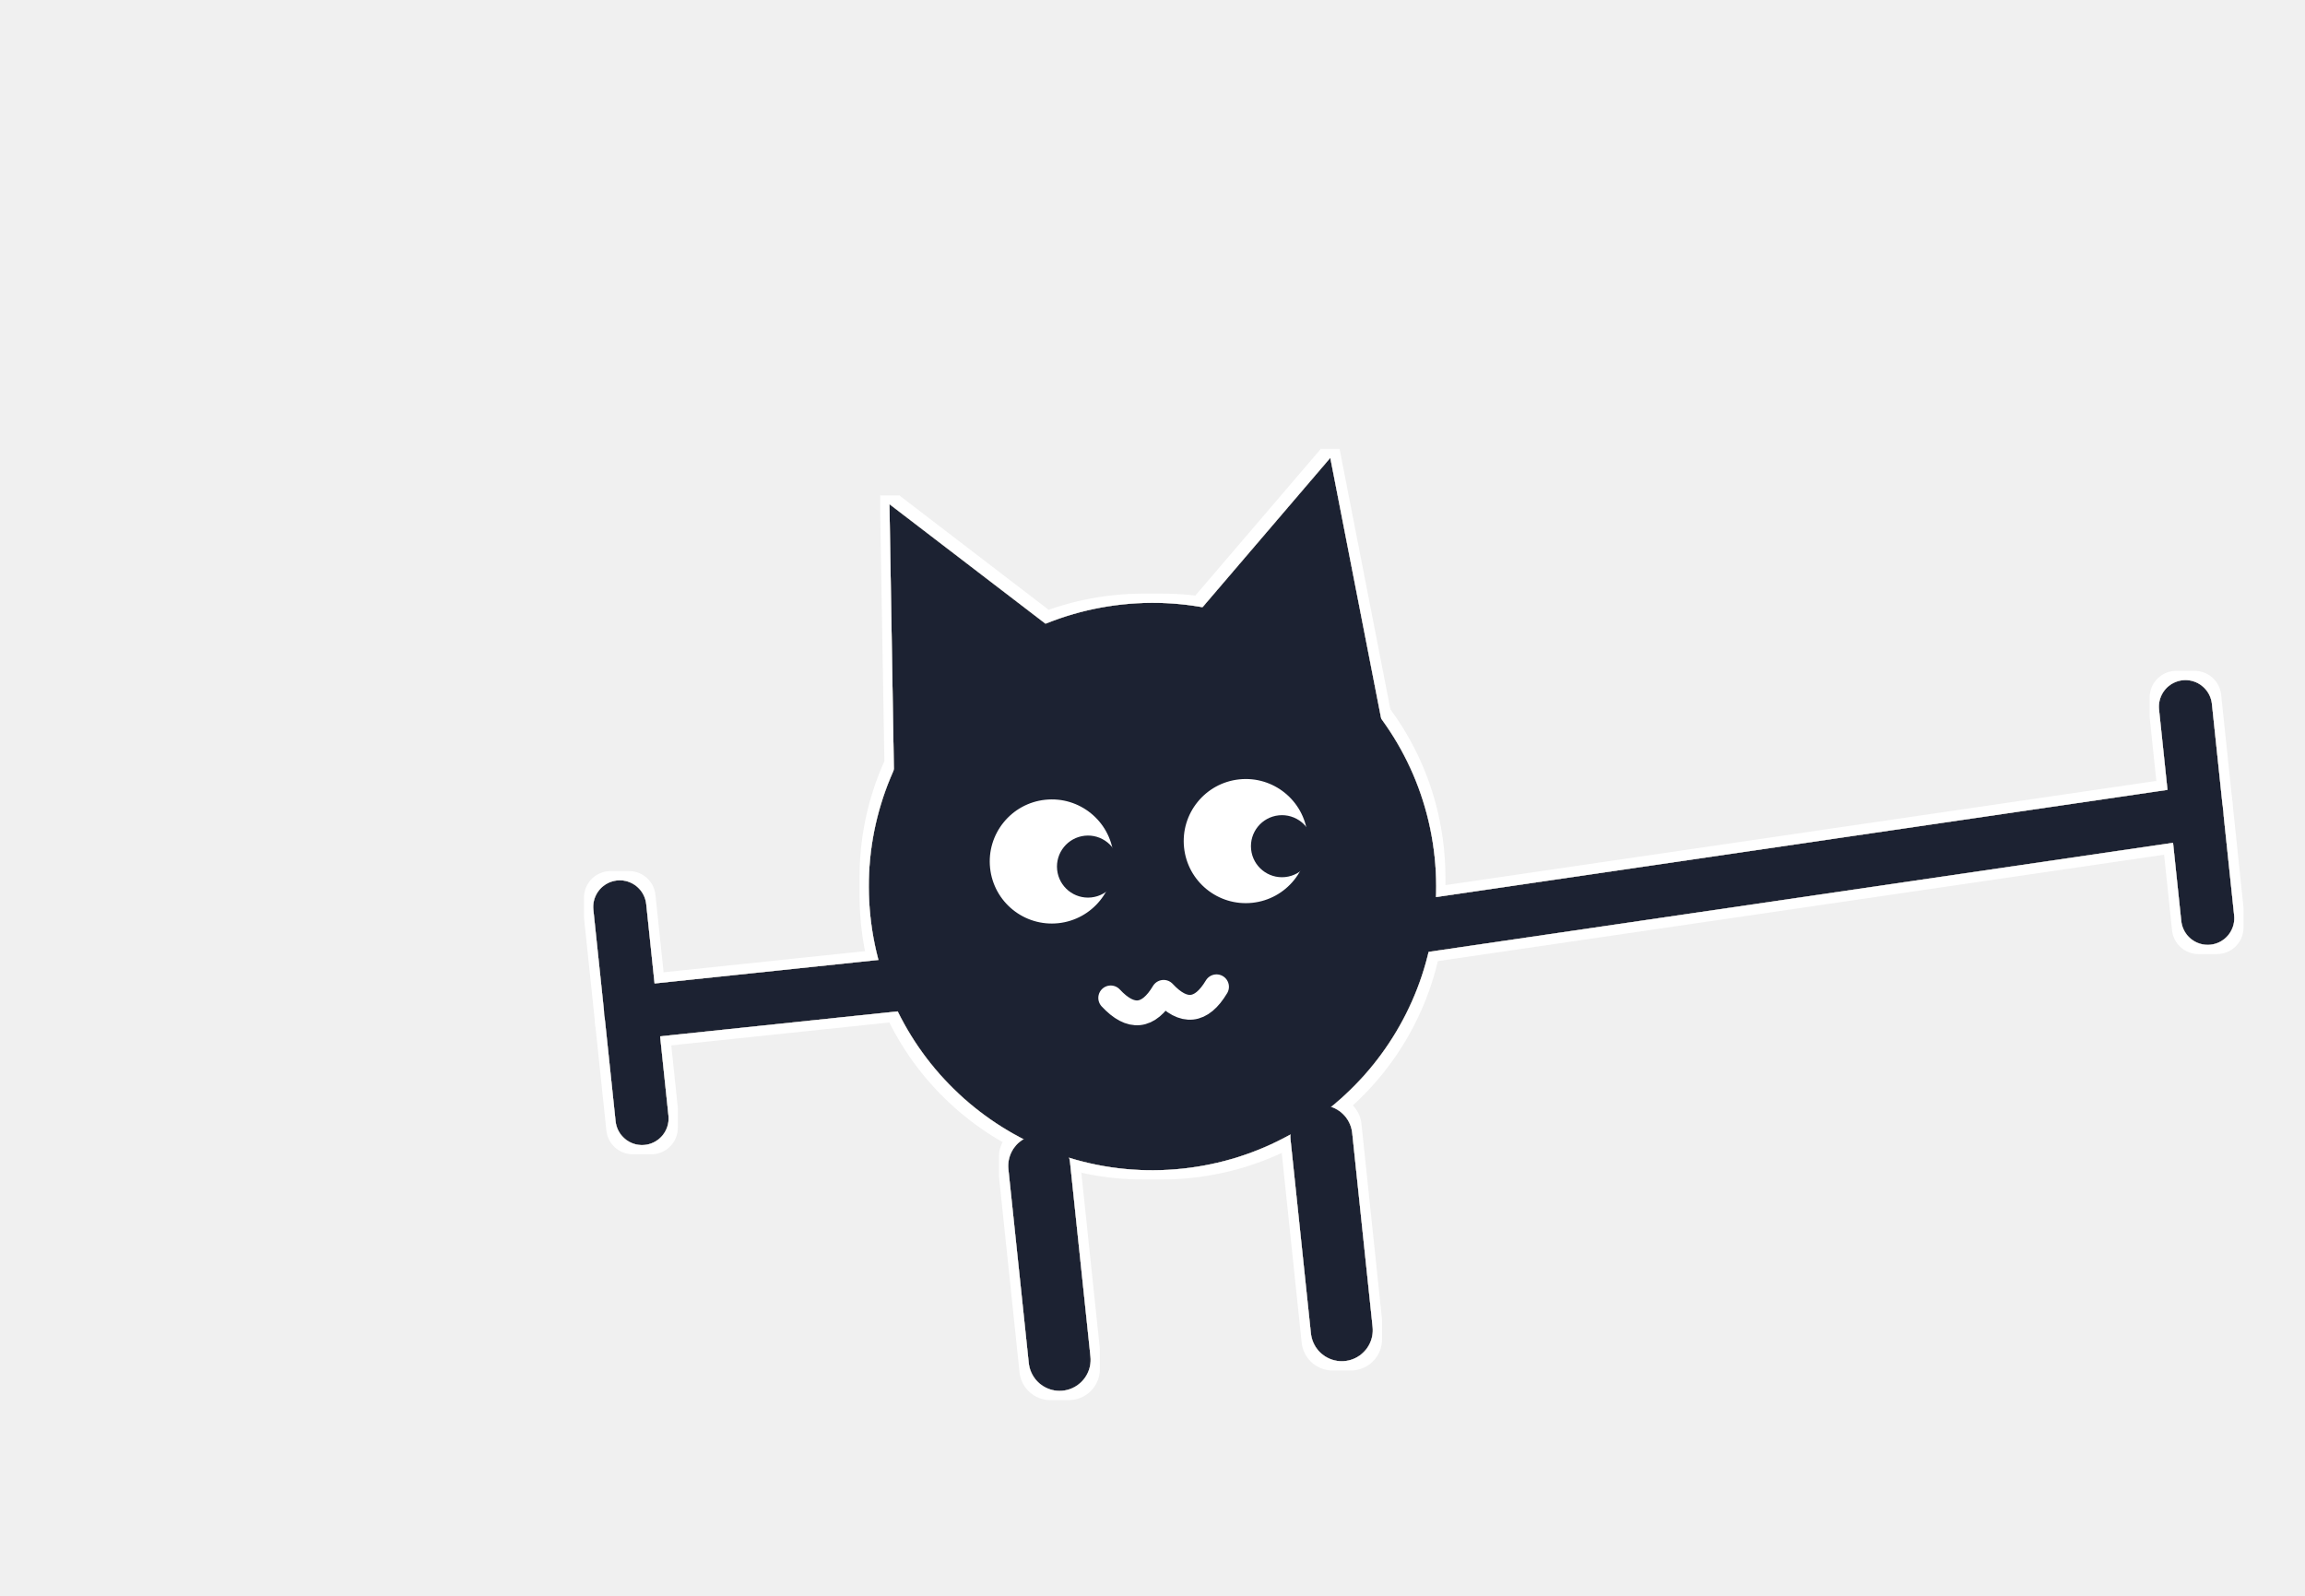
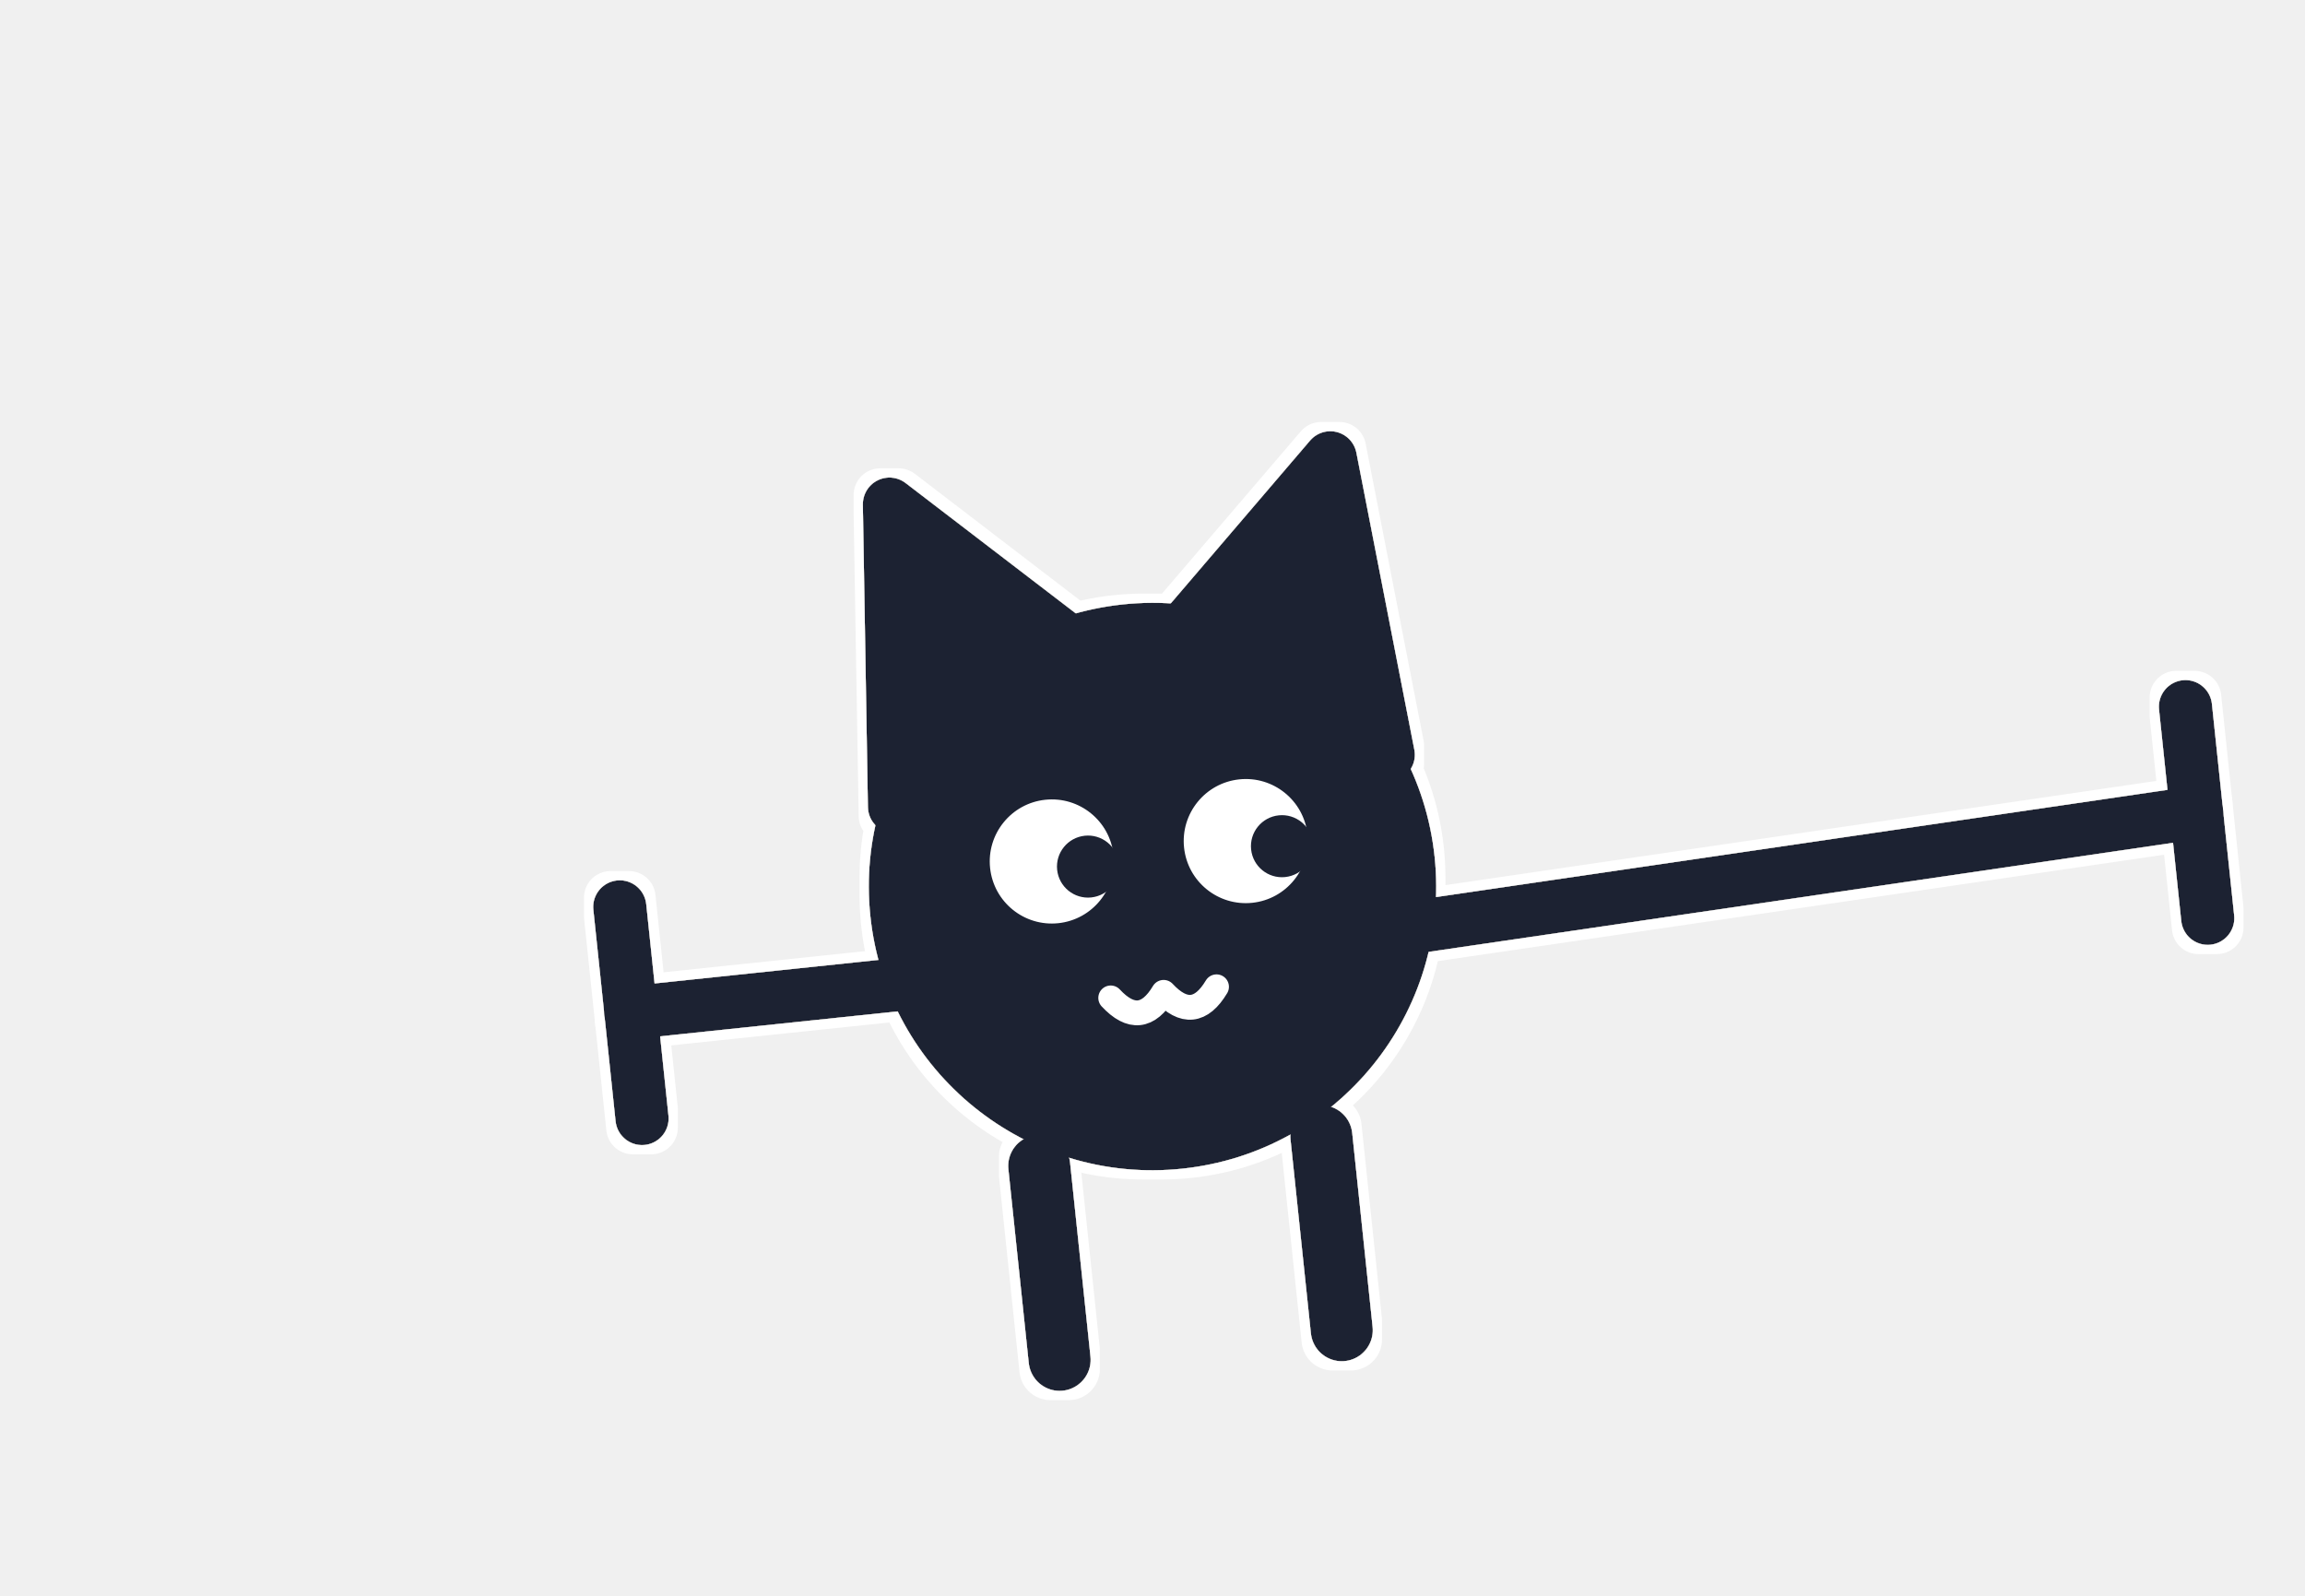
<svg xmlns="http://www.w3.org/2000/svg" viewBox="-130 -100 260 180" width="260" height="180">
  <defs>
    <filter id="halo" x="-10%" y="-10%" width="120%" height="120%">
      <feMorphology in="SourceAlpha" operator="dilate" radius="4" result="d" />
      <feFlood flood-color="#FFFFFF" />
      <feComposite in2="d" operator="in" result="w" />
      <feMerge>
        <feMergeNode in="w" />
        <feMergeNode in="SourceGraphic" />
      </feMerge>
    </filter>
  </defs>
  <g filter="url(#halo)">
    <g transform="rotate(-6)">
      <path d="M-20 8 Q-40.0 8.0 -60.0 8.0" fill="none" stroke="#1D2333" stroke-width="6" stroke-linecap="round" />
      <line x1="-60.0" y1="-4.0" x2="-60.0" y2="20.0" stroke="#1D2333" stroke-width="6" stroke-linecap="round" />
      <path d="M20 8 Q69.0 6.0 118.0 4.0" fill="none" stroke="#1D2333" stroke-width="6" stroke-linecap="round" />
      <line x1="118.0" y1="-8.0" x2="118.0" y2="16.0" stroke="#1D2333" stroke-width="6" stroke-linecap="round" />
      <path d="M-16 30 V52 M16 30 V52" stroke="#1D2333" stroke-width="7" stroke-linecap="round" />
-       <path d="M-28 -12 L-25 -46 L-6 -28 Z M28 -12 L25 -46 L6 -28 Z" fill="#1D2333" />
+       <path d="M-28 -12 L-25 -46 L-6 -28 Z M28 -12 L25 -46 L6 -28 Z" fill="#1D2333" stroke="#1D2333" stroke-width="6" stroke-linejoin="round" />
      <circle r="32" fill="#1D2333" />
      <circle cx="-11" cy="-4" r="7" fill="#FFFFFF" />
      <circle cx="-7" cy="-3" r="3.5" fill="#1D2333" />
      <circle cx="11" cy="-4" r="7" fill="#FFFFFF" />
      <circle cx="15" cy="-3" r="3.5" fill="#1D2333" />
      <path d="M-6 12 q3 4 6 0 q3 4 6 0" stroke="#FFFFFF" stroke-width="2.8" fill="none" stroke-linecap="round" stroke-linejoin="round" />
    </g>
  </g>
</svg>
